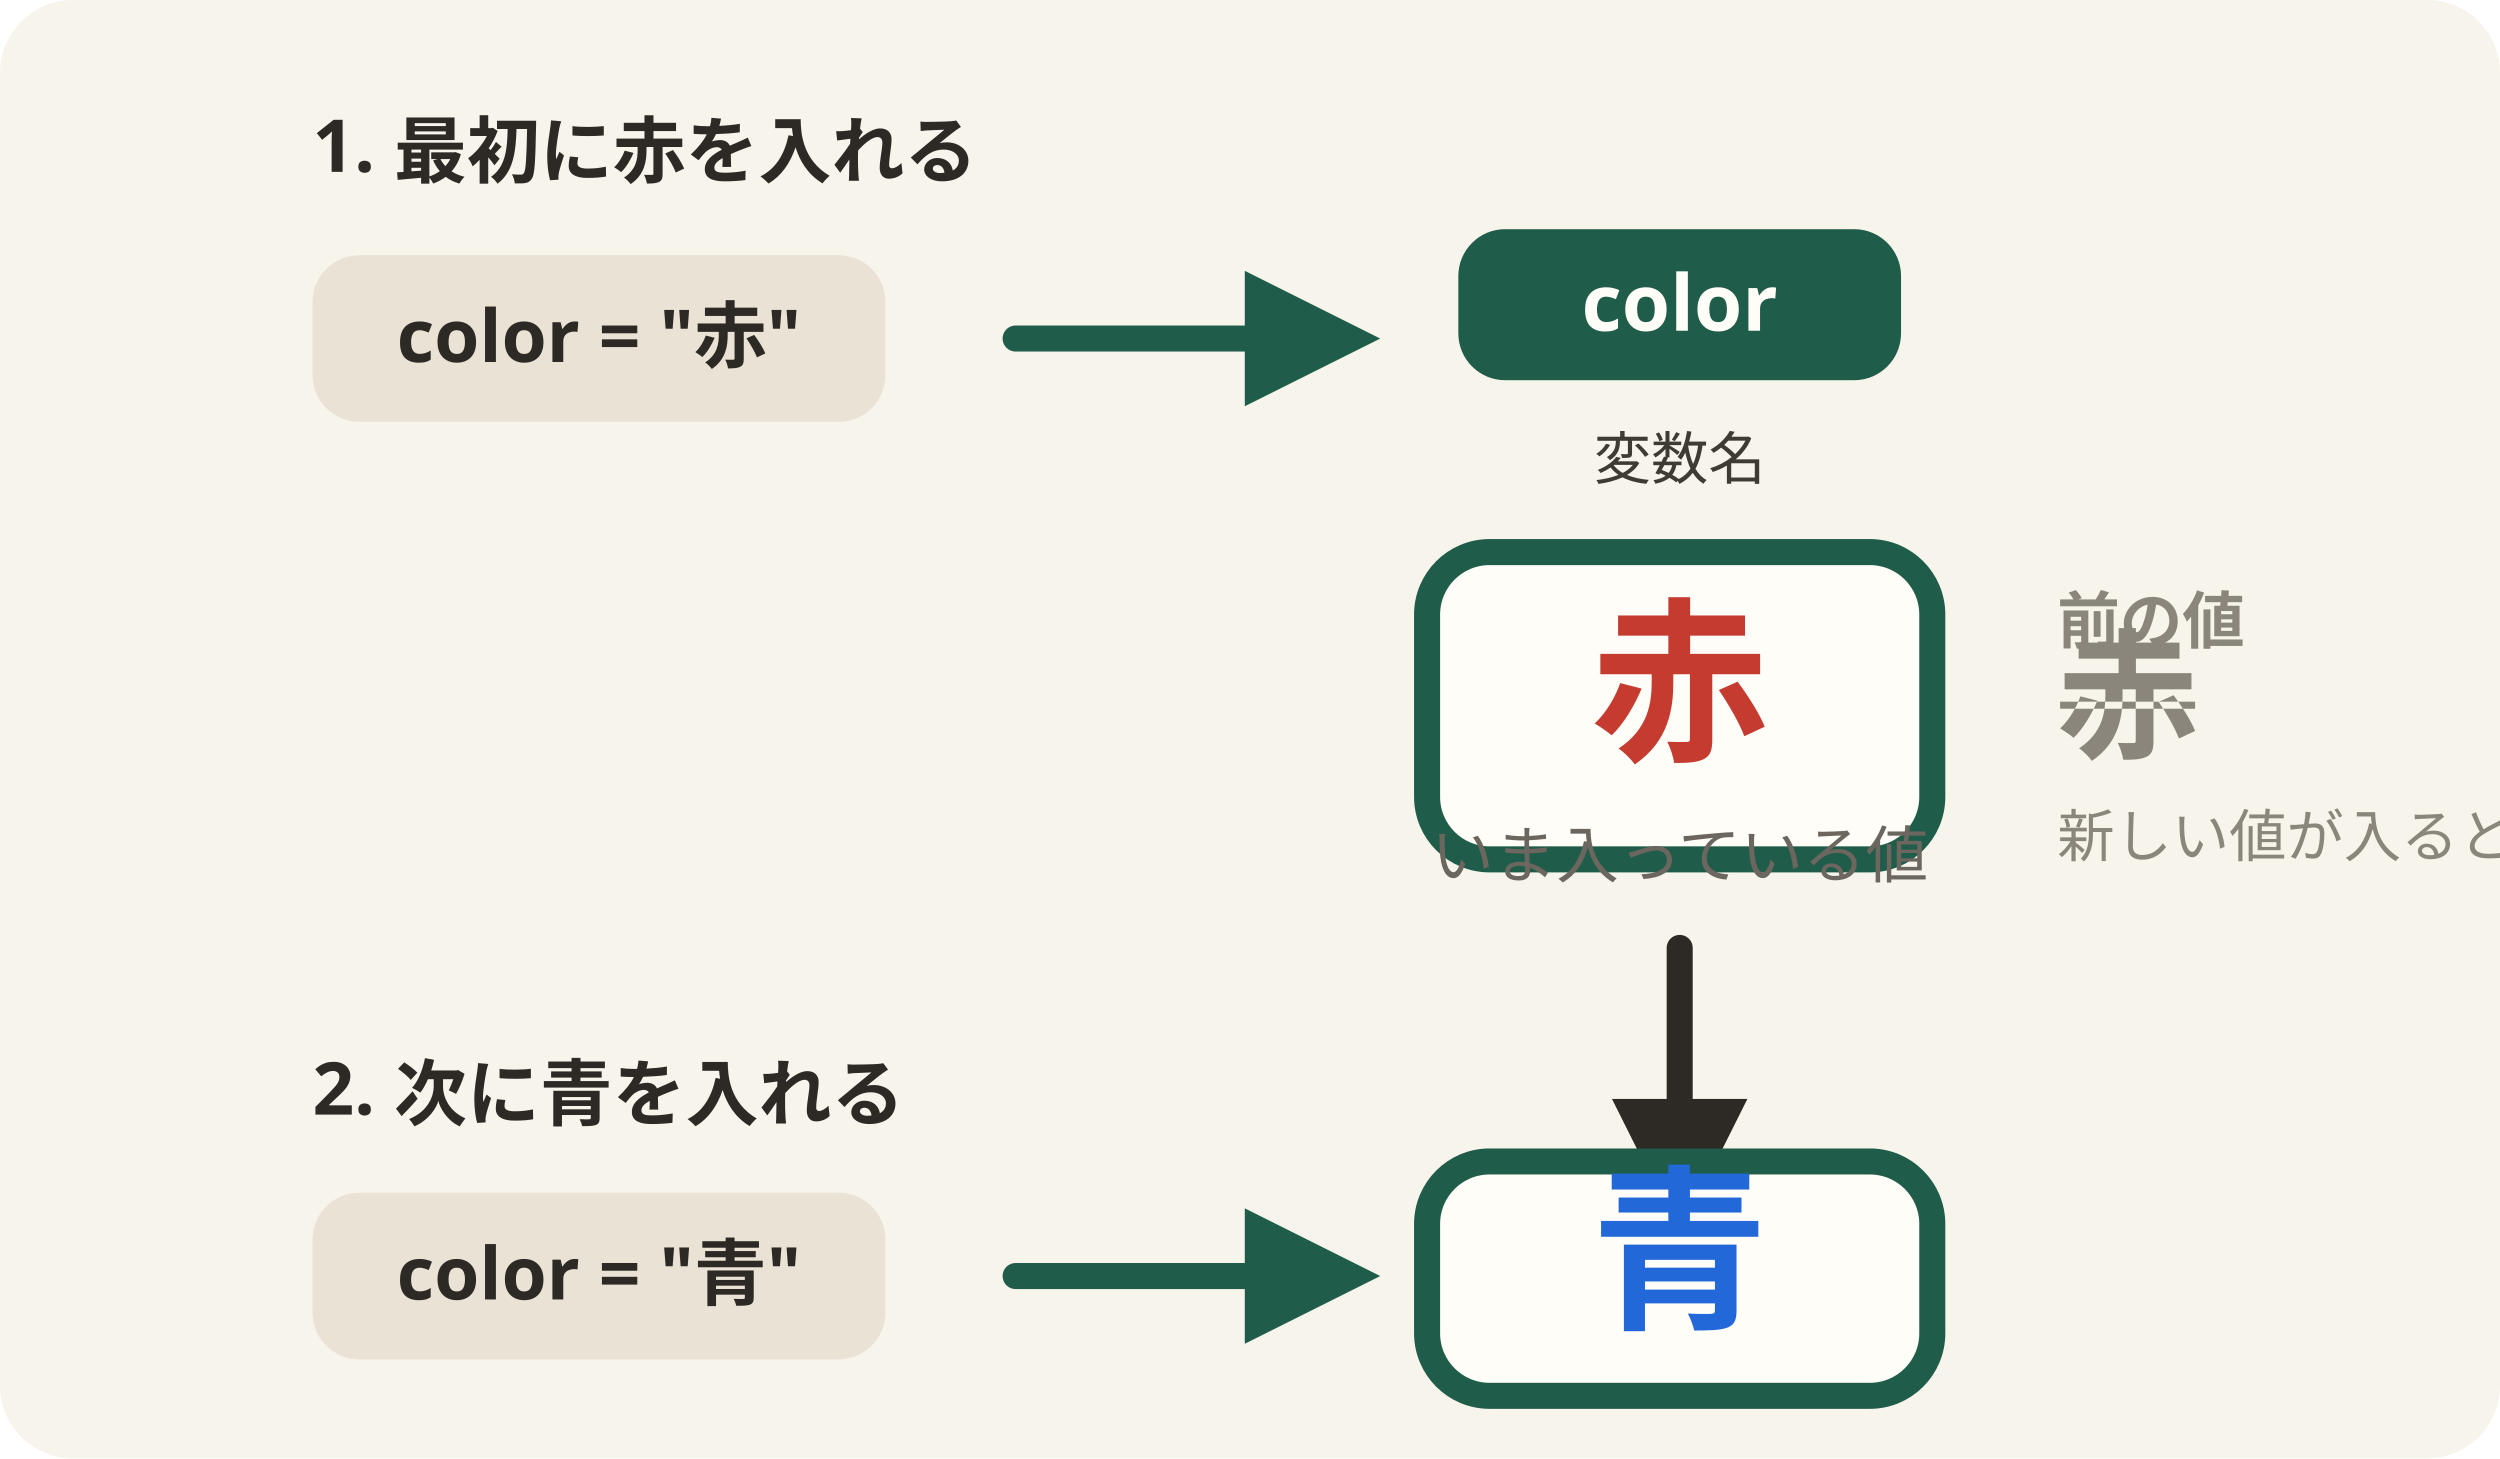
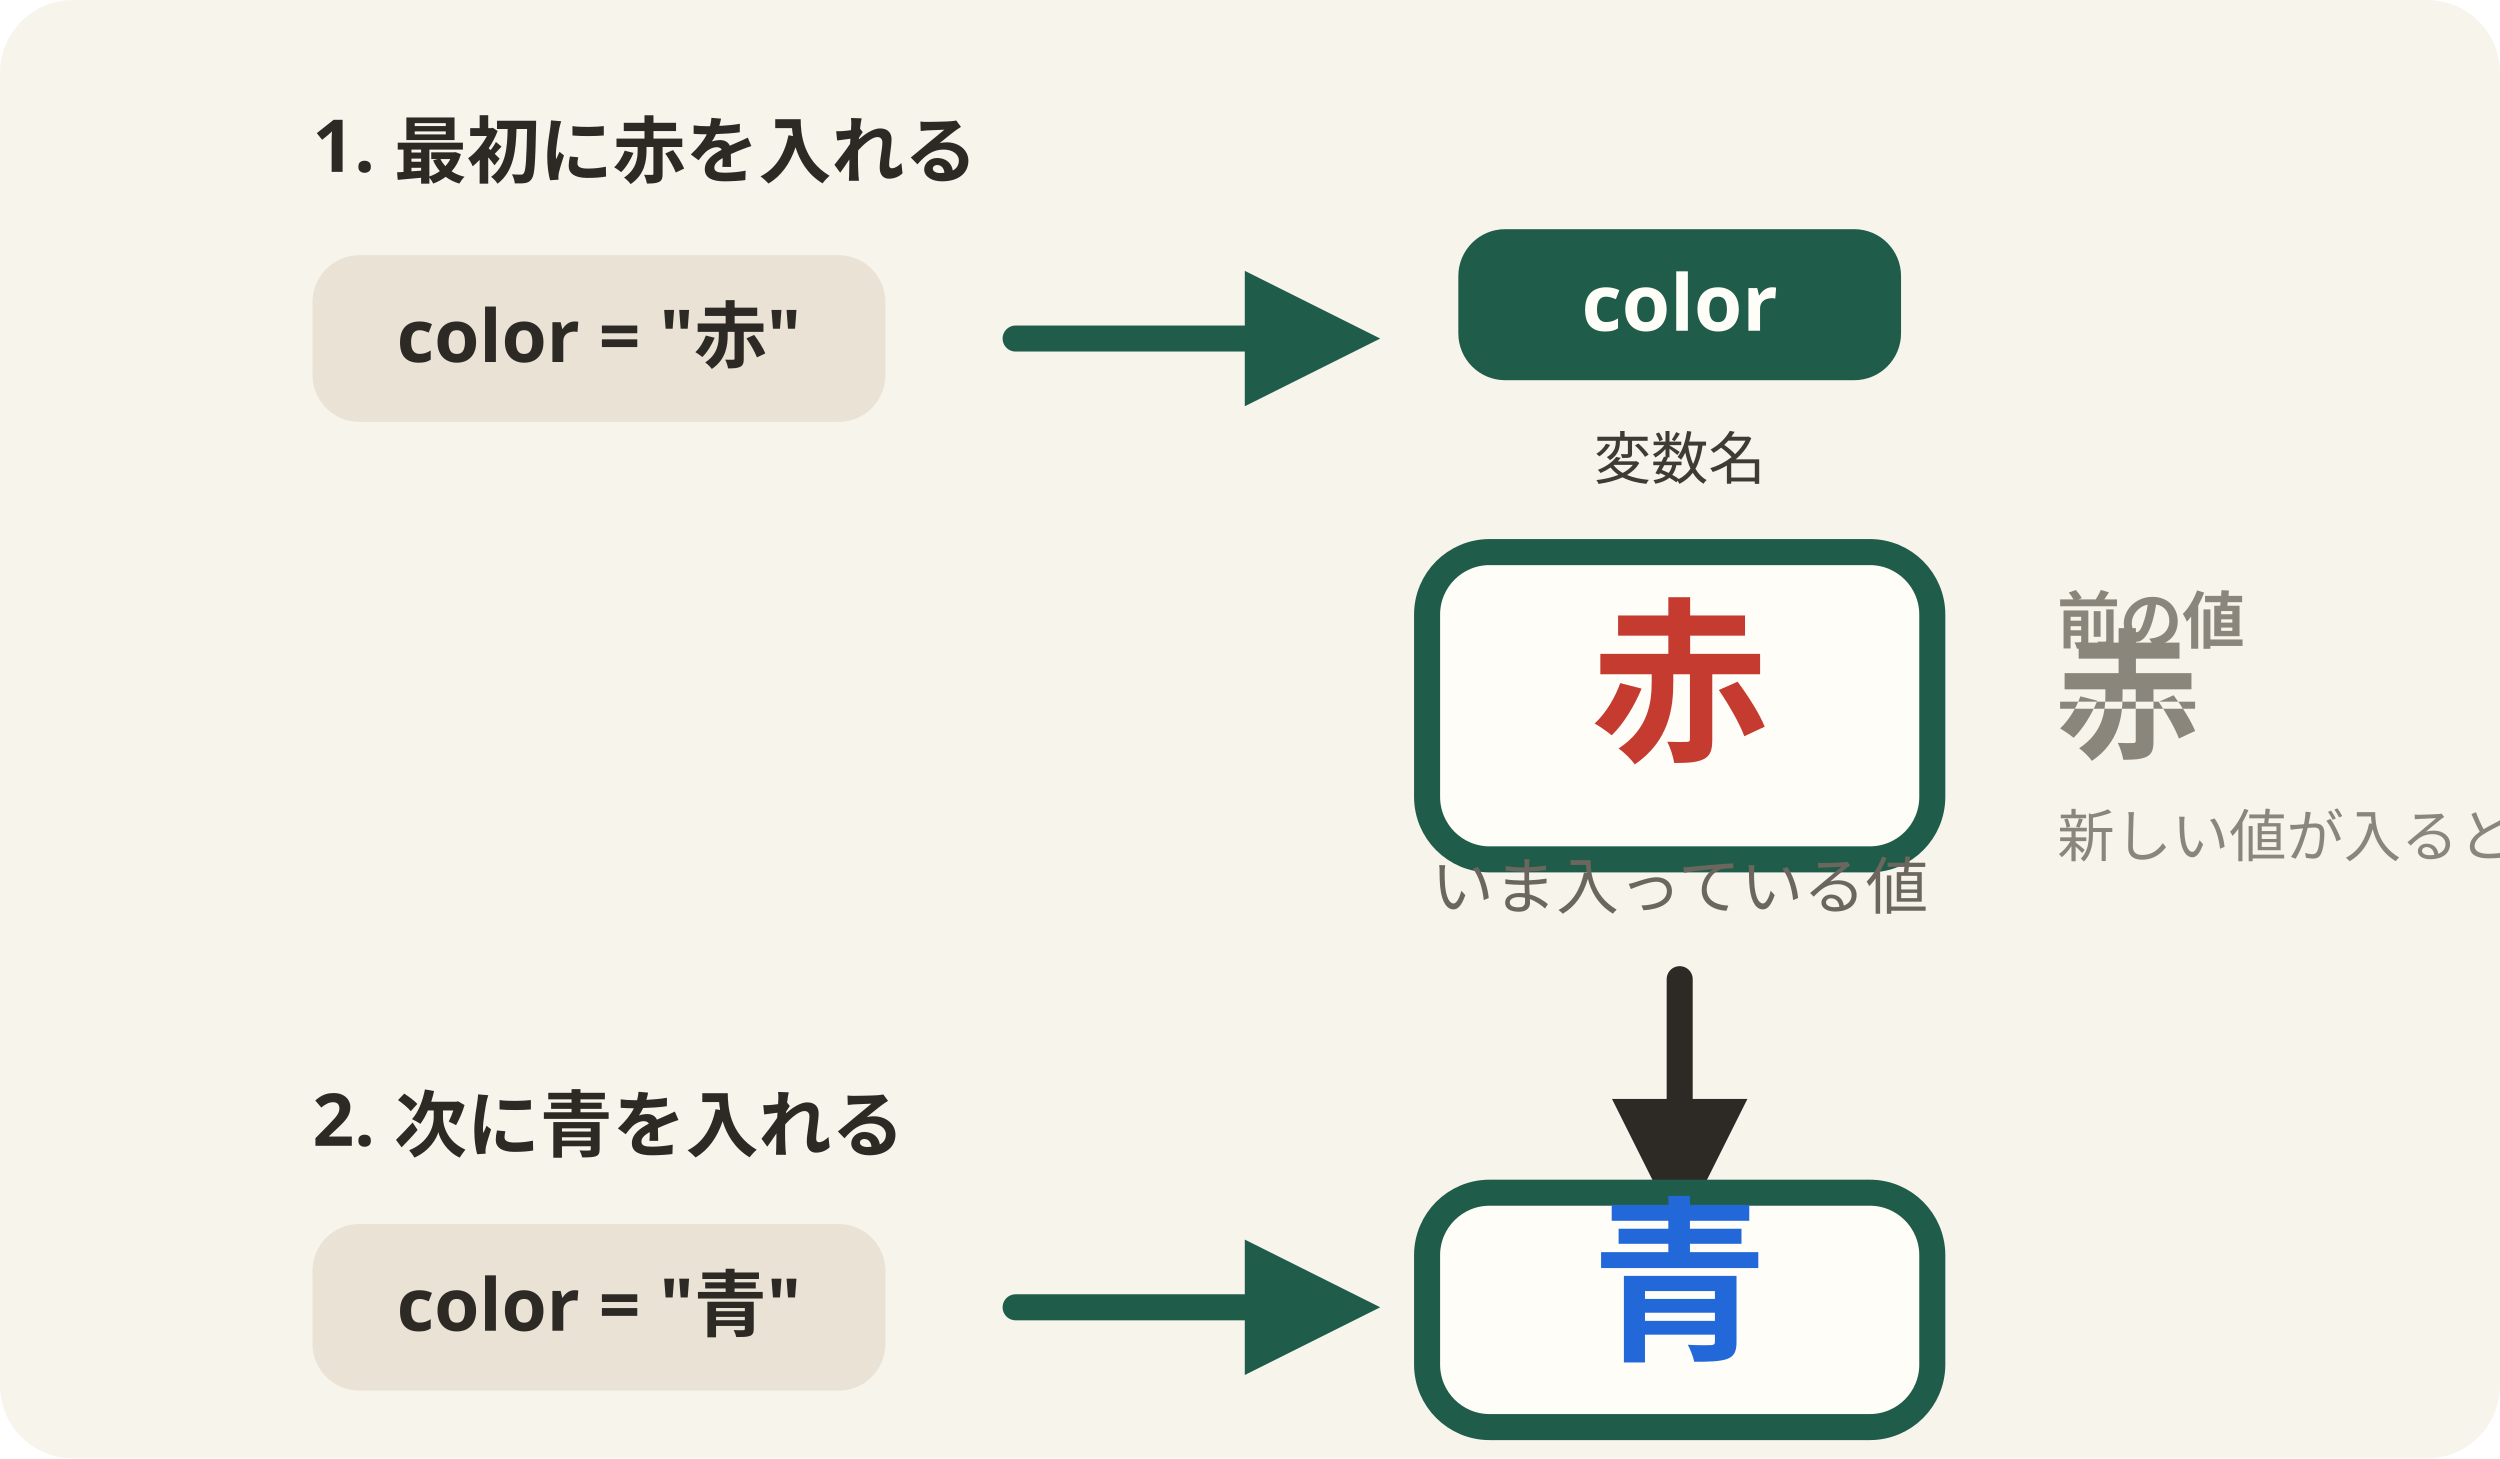
<svg xmlns="http://www.w3.org/2000/svg" width="960" height="560" viewBox="0 0 960 560" fill="none">
  <rect width="960" height="560" rx="28" fill="#F7F4EC" />
  <text x="120" y="66" font-family="'Hiragino Sans', 'Yu Gothic', sans-serif" font-size="28" font-weight="700" fill="#2D2A26">1. 最初に赤を入れる</text>
  <rect x="120" y="98" width="220" height="64" rx="18" fill="#E9E2D5" />
  <text x="230" y="139" text-anchor="middle" font-family="'Hiragino Sans', 'Yu Gothic', sans-serif" font-size="28" font-weight="700" fill="#2D2A26">color = "赤"</text>
  <path d="M390 130H486" stroke="#1F5C4A" stroke-width="10" stroke-linecap="round" />
  <path d="M478 104L530 130L478 156" fill="#1F5C4A" />
  <rect x="560" y="88" width="170" height="58" rx="18" fill="#1F5C4A" />
  <text x="645" y="127" text-anchor="middle" font-family="'Hiragino Sans', 'Yu Gothic', sans-serif" font-size="30" font-weight="700" fill="#FFFDF8">color</text>
  <text x="645" y="184" text-anchor="middle" font-family="'Hiragino Sans', 'Yu Gothic', sans-serif" font-size="22" font-weight="500" fill="#3E3A34">変数名</text>
  <rect x="548" y="212" width="194" height="118" rx="24" fill="#FFFDF8" stroke="#1F5C4A" stroke-width="10" />
  <text x="645" y="287" text-anchor="middle" font-family="'Hiragino Sans', 'Yu Gothic', sans-serif" font-size="68" font-weight="700" fill="#C53B30">赤</text>
-   <text x="645" y="337" text-anchor="middle" font-family="'Hiragino Sans', 'Yu Gothic', sans-serif" font-size="24" font-weight="500" fill="#6B665E">いま入っている値</text>
-   <path d="M645 364V430" stroke="#2D2A26" stroke-width="10" stroke-linecap="round" />
+   <text x="645" y="349" text-anchor="middle" font-family="'Hiragino Sans', 'Yu Gothic', sans-serif" font-size="24" font-weight="500" fill="#6B665E">いま入っている値</text>
+   <path d="M645 376V430" stroke="#2D2A26" stroke-width="10" stroke-linecap="round" />
  <path d="M619 422L645 474L671 422" fill="#2D2A26" />
-   <text x="120" y="428" font-family="'Hiragino Sans', 'Yu Gothic', sans-serif" font-size="28" font-weight="700" fill="#2D2A26">2. 次に青を入れる</text>
-   <rect x="120" y="458" width="220" height="64" rx="18" fill="#E9E2D5" />
-   <text x="230" y="499" text-anchor="middle" font-family="'Hiragino Sans', 'Yu Gothic', sans-serif" font-size="28" font-weight="700" fill="#2D2A26">color = "青"</text>
-   <path d="M390 490H486" stroke="#1F5C4A" stroke-width="10" stroke-linecap="round" />
-   <path d="M478 464L530 490L478 516" fill="#1F5C4A" />
-   <rect x="548" y="446" width="194" height="90" rx="24" fill="#FFFDF8" stroke="#1F5C4A" stroke-width="10" />
-   <text x="645" y="505" text-anchor="middle" font-family="'Hiragino Sans', 'Yu Gothic', sans-serif" font-size="68" font-weight="700" fill="#2368D9">青</text>
+   <text x="120" y="440" font-family="'Hiragino Sans', 'Yu Gothic', sans-serif" font-size="28" font-weight="700" fill="#2D2A26">2. 次に青を入れる</text>
+   <rect x="120" y="470" width="220" height="64" rx="18" fill="#E9E2D5" />
+   <text x="230" y="511" text-anchor="middle" font-family="'Hiragino Sans', 'Yu Gothic', sans-serif" font-size="28" font-weight="700" fill="#2D2A26">color = "青"</text>
+   <path d="M390 502H486" stroke="#1F5C4A" stroke-width="10" stroke-linecap="round" />
+   <path d="M478 476L530 502L478 528" fill="#1F5C4A" />
+   <rect x="548" y="458" width="194" height="90" rx="24" fill="#FFFDF8" stroke="#1F5C4A" stroke-width="10" />
+   <text x="645" y="517" text-anchor="middle" font-family="'Hiragino Sans', 'Yu Gothic', sans-serif" font-size="68" font-weight="700" fill="#2368D9">青</text>
  <text x="790" y="247" font-family="'Hiragino Sans', 'Yu Gothic', sans-serif" font-size="24" font-weight="700" fill="#8B867C">前の値</text>
  <text x="790" y="287" font-family="'Hiragino Sans', 'Yu Gothic', sans-serif" font-size="54" font-weight="700" fill="#8B867C" text-decoration="line-through">赤</text>
  <text x="790" y="329" font-family="'Hiragino Sans', 'Yu Gothic', sans-serif" font-size="22" font-weight="500" fill="#8B867C">新しい値が入ると消える</text>
</svg>
